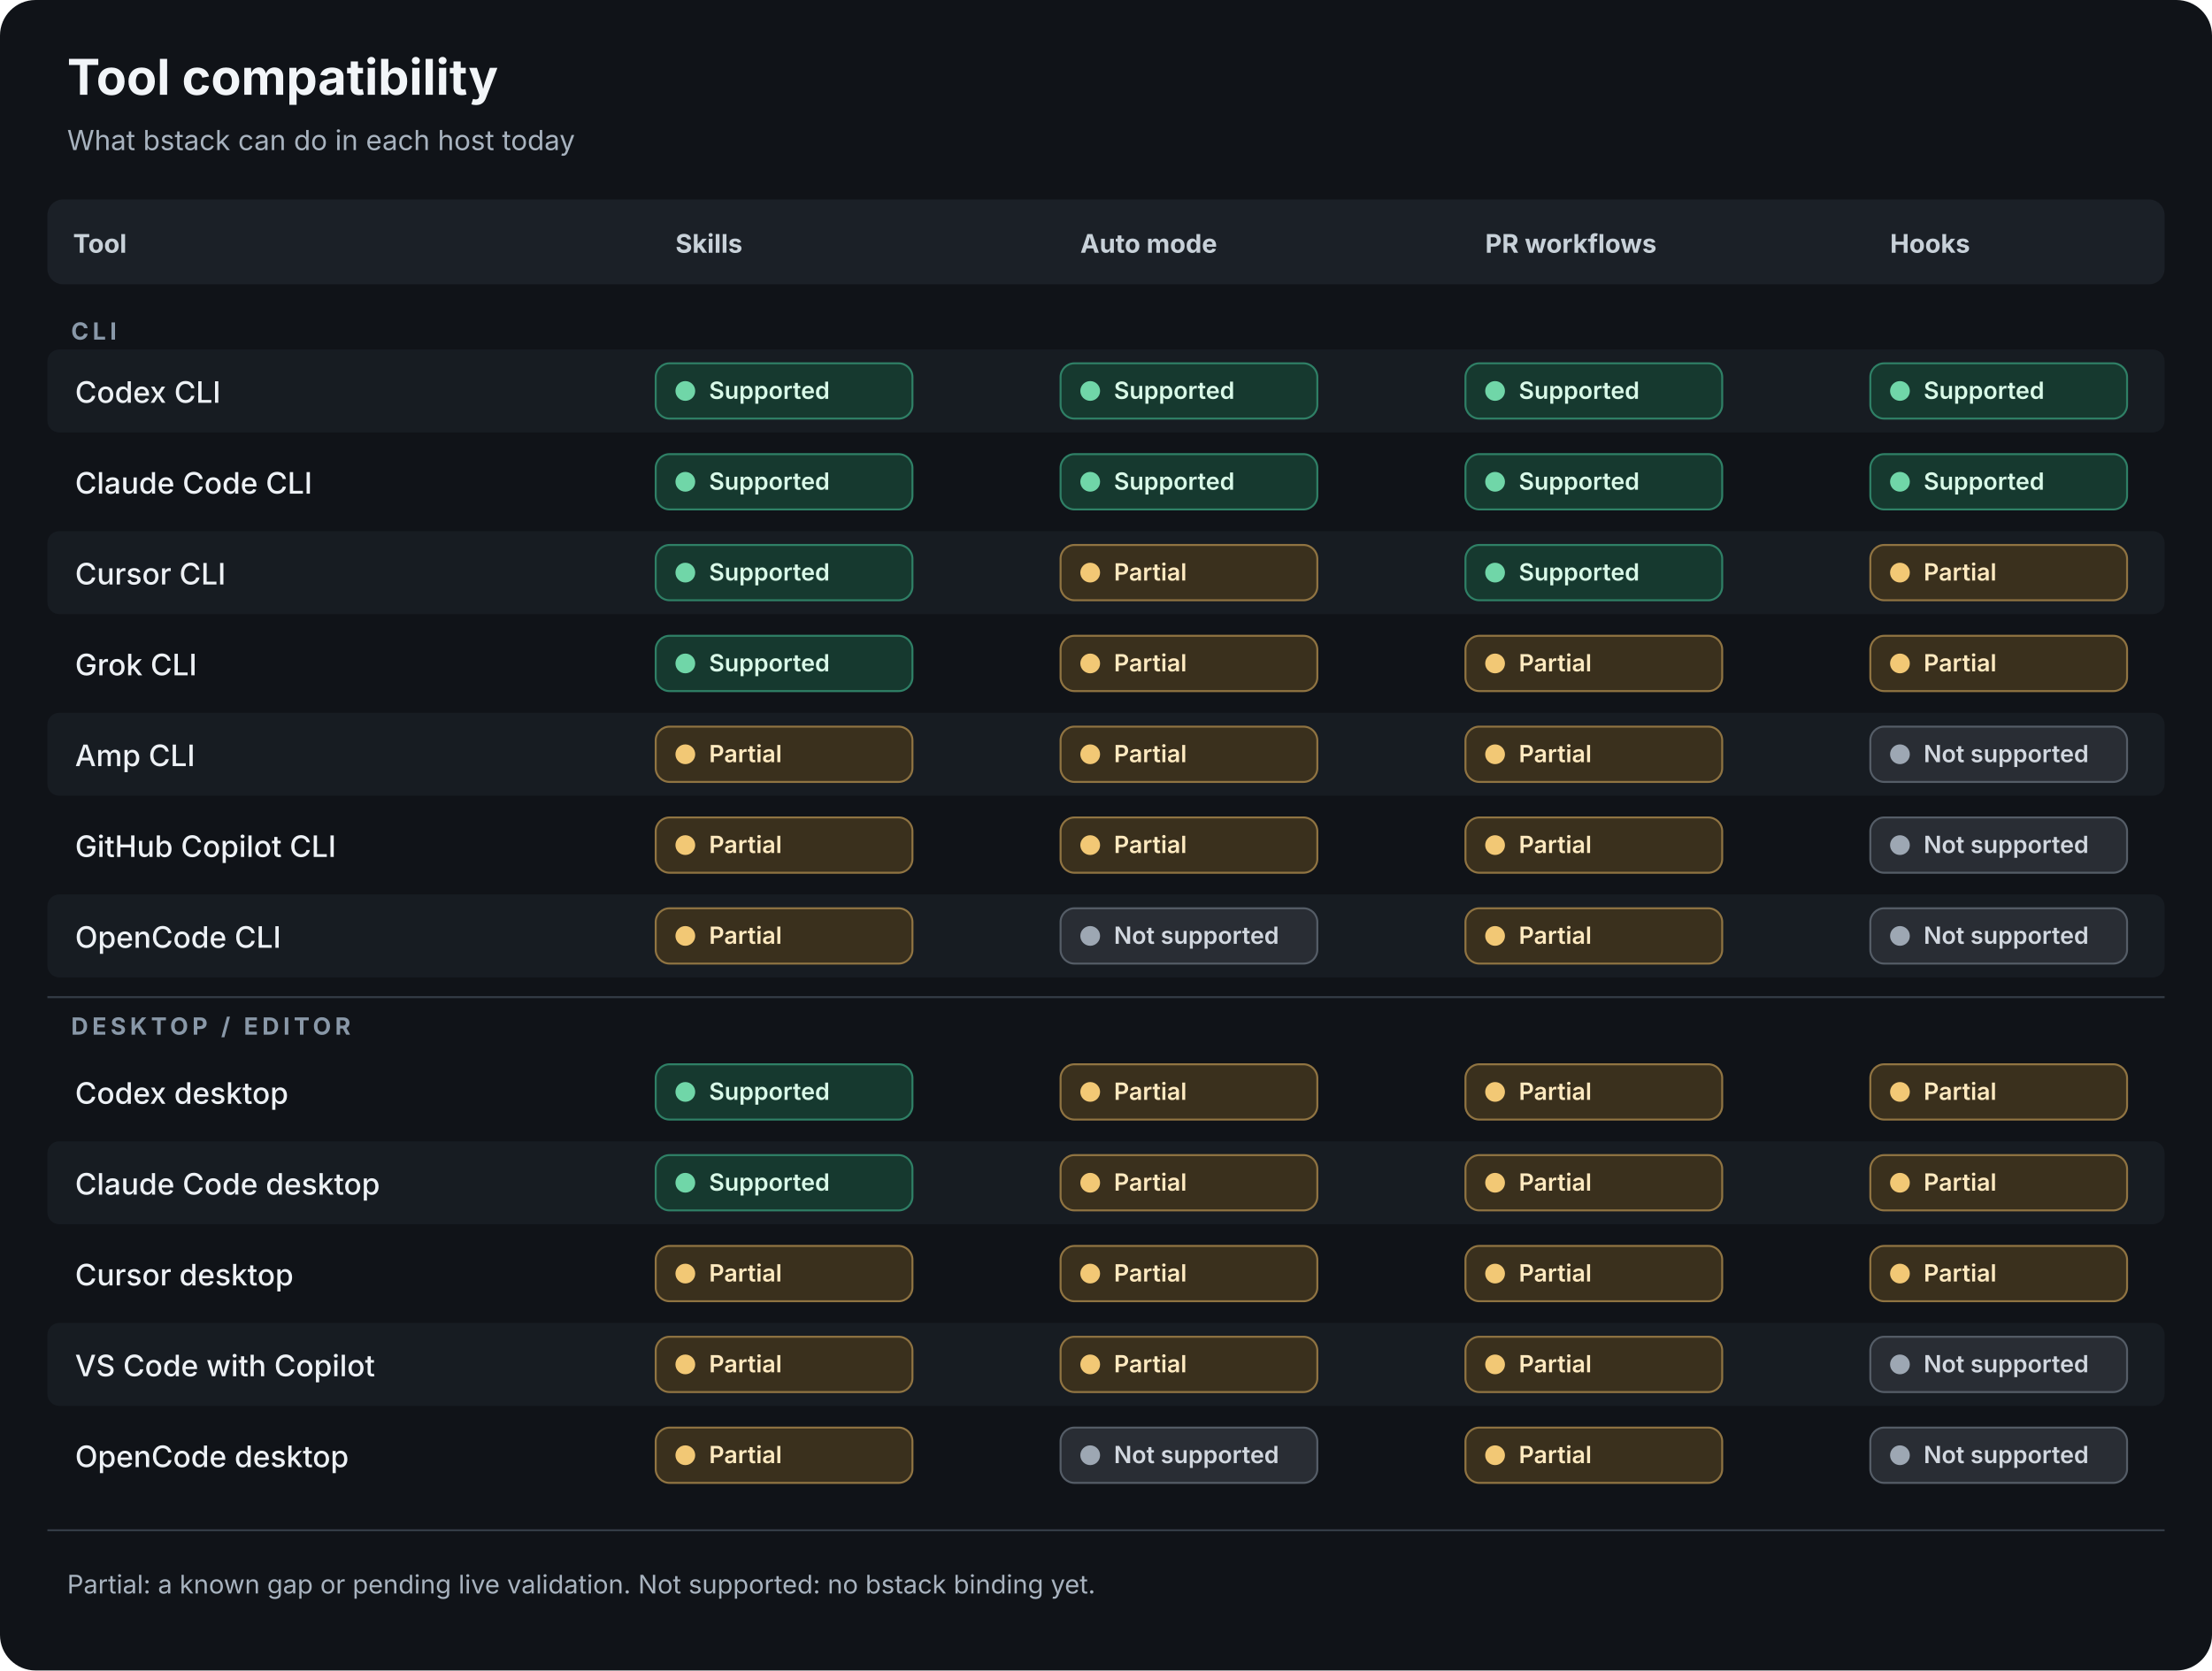
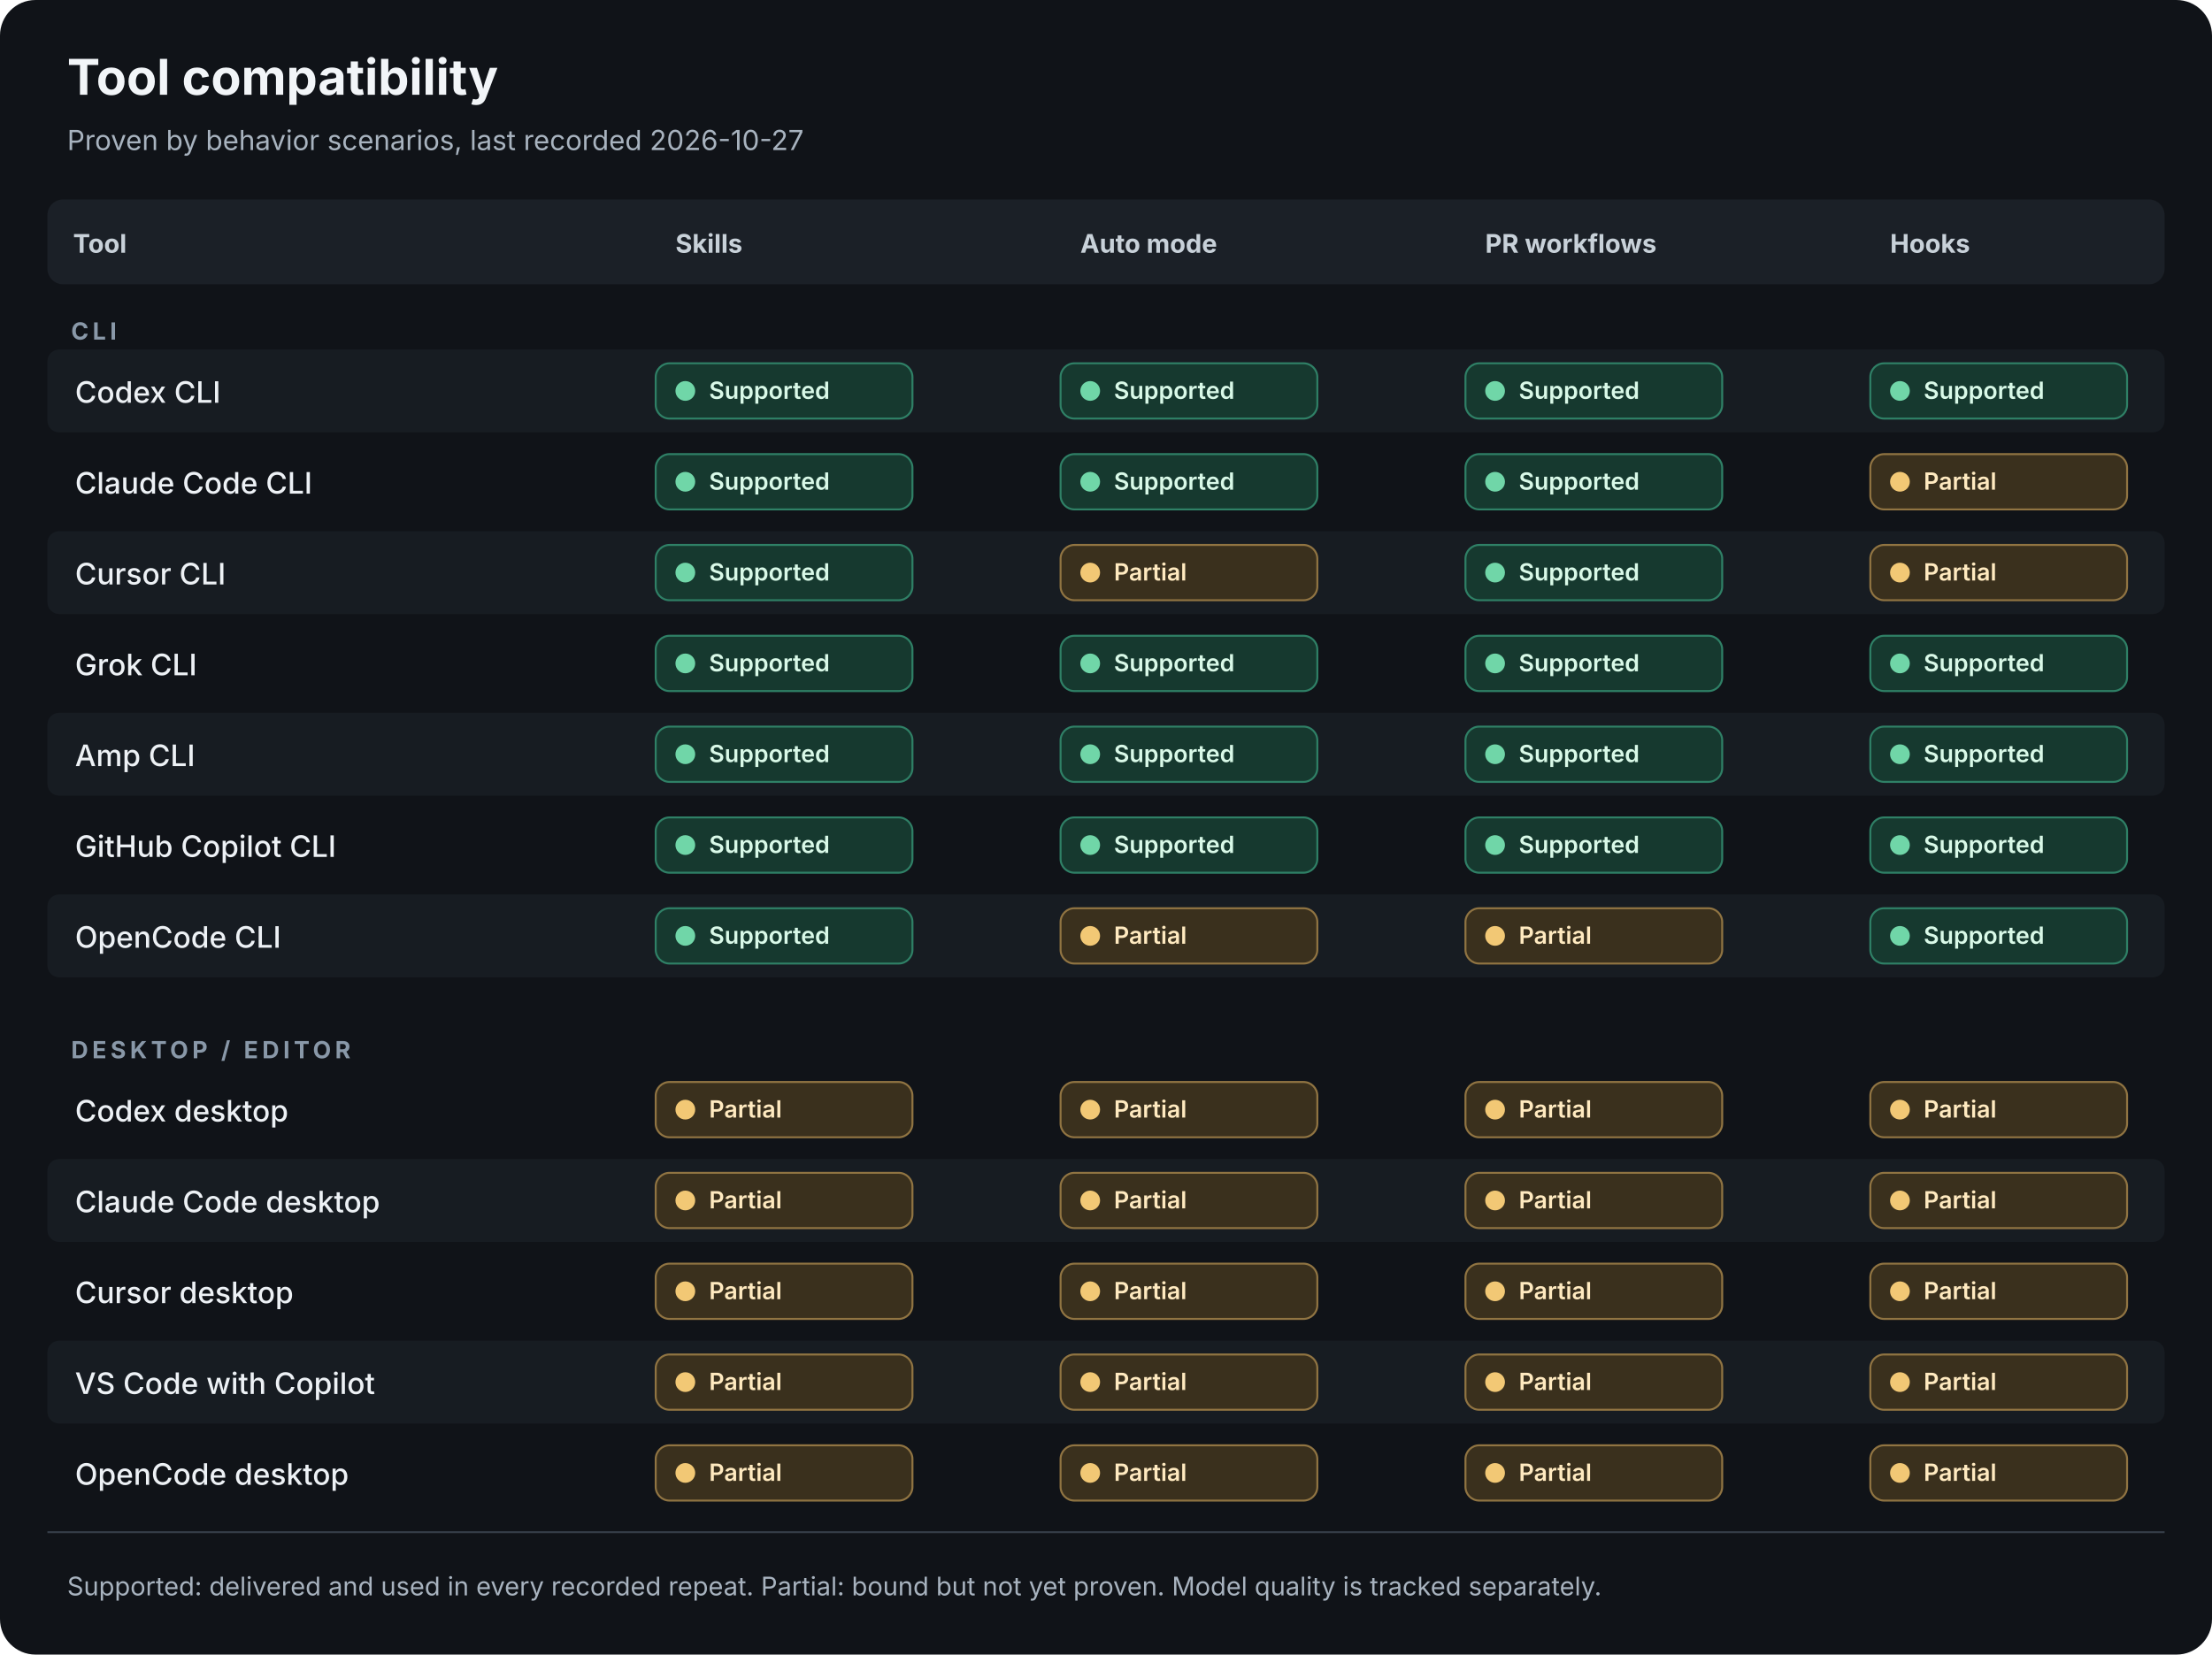
- <svg xmlns="http://www.w3.org/2000/svg" viewBox="0 0 1120 846" role="img" aria-labelledby="title description">
+ <svg xmlns="http://www.w3.org/2000/svg" viewBox="0 0 1120 838" role="img" aria-labelledby="title description">
  <defs>
    <g id="supported">
      <rect width="130" height="28" rx="7" fill="#16392f" stroke="#2f8066" />
      <circle cx="15" cy="14" r="5" fill="#70d6a8" />
      <text x="27" y="18" fill="#d9f9e8" font-size="12" font-weight="600">Supported</text>
    </g>
    <g id="partial">
      <rect width="130" height="28" rx="7" fill="#3a301d" stroke="#907442" />
      <circle cx="15" cy="14" r="5" fill="#f2c875" />
      <text x="27" y="18" fill="#ffeac0" font-size="12" font-weight="600">Partial</text>
    </g>
    <g id="unsupported">
      <rect width="130" height="28" rx="7" fill="#292d34" stroke="#555d67" />
      <circle cx="15" cy="14" r="5" fill="#9da7b3" />
      <text x="27" y="18" fill="#d1d7df" font-size="12" font-weight="600">Not supported</text>
    </g>
  </defs>
-   <rect width="1120" height="846" rx="18" fill="#101318" />
+   <rect width="1120" height="838" rx="18" fill="#101318" />
  <g font-family="Inter, ui-sans-serif, system-ui, sans-serif">
    <text x="34" y="48" fill="#f2f5f8" font-size="25" font-weight="700">Tool compatibility</text>
-     <text x="34" y="76" fill="#a8b3bf" font-size="14">What bstack can do in each host today</text>
+     <text x="34" y="76" fill="#a8b3bf" font-size="14">Proven by behavior scenarios, last recorded 2026-10-27</text>
    <rect x="24" y="101" width="1072" height="43" rx="8" fill="#1b2027" />
    <g fill="#c8d1d9" font-size="13" font-weight="700">
      <text x="37" y="128">Tool</text>
      <text x="342" y="128">Skills</text>
      <text x="547" y="128">Auto mode</text>
      <text x="752" y="128">PR workflows</text>
      <text x="957" y="128">Hooks</text>
    </g>
    <text x="36" y="172" fill="#8998a8" font-size="12" font-weight="700" letter-spacing="2">CLI</text>
    <g>
      <rect x="24" y="177" width="1072" height="42" rx="6" fill="#171c22" />
      <text x="38" y="204" fill="#edf1f5" font-size="15" font-weight="550">Codex CLI</text>
      <use href="#supported" x="332" y="184" />
      <use href="#supported" x="537" y="184" />
      <use href="#supported" x="742" y="184" />
      <use href="#supported" x="947" y="184" />
    </g>
    <g>
      <rect x="24" y="223" width="1072" height="42" rx="6" fill="#101318" />
      <text x="38" y="250" fill="#edf1f5" font-size="15" font-weight="550">Claude Code CLI</text>
      <use href="#supported" x="332" y="230" />
      <use href="#supported" x="537" y="230" />
      <use href="#supported" x="742" y="230" />
-       <use href="#supported" x="947" y="230" />
+       <use href="#partial" x="947" y="230" />
    </g>
    <g>
      <rect x="24" y="269" width="1072" height="42" rx="6" fill="#171c22" />
      <text x="38" y="296" fill="#edf1f5" font-size="15" font-weight="550">Cursor CLI</text>
      <use href="#supported" x="332" y="276" />
      <use href="#partial" x="537" y="276" />
      <use href="#supported" x="742" y="276" />
      <use href="#partial" x="947" y="276" />
    </g>
    <g>
      <rect x="24" y="315" width="1072" height="42" rx="6" fill="#101318" />
      <text x="38" y="342" fill="#edf1f5" font-size="15" font-weight="550">Grok CLI</text>
      <use href="#supported" x="332" y="322" />
-       <use href="#partial" x="537" y="322" />
-       <use href="#partial" x="742" y="322" />
-       <use href="#partial" x="947" y="322" />
+       <use href="#supported" x="537" y="322" />
+       <use href="#supported" x="742" y="322" />
+       <use href="#supported" x="947" y="322" />
    </g>
    <g>
      <rect x="24" y="361" width="1072" height="42" rx="6" fill="#171c22" />
      <text x="38" y="388" fill="#edf1f5" font-size="15" font-weight="550">Amp CLI</text>
-       <use href="#partial" x="332" y="368" />
-       <use href="#partial" x="537" y="368" />
-       <use href="#partial" x="742" y="368" />
-       <use href="#unsupported" x="947" y="368" />
+       <use href="#supported" x="332" y="368" />
+       <use href="#supported" x="537" y="368" />
+       <use href="#supported" x="742" y="368" />
+       <use href="#supported" x="947" y="368" />
    </g>
    <g>
      <rect x="24" y="407" width="1072" height="42" rx="6" fill="#101318" />
      <text x="38" y="434" fill="#edf1f5" font-size="15" font-weight="550">GitHub Copilot CLI</text>
-       <use href="#partial" x="332" y="414" />
-       <use href="#partial" x="537" y="414" />
-       <use href="#partial" x="742" y="414" />
-       <use href="#unsupported" x="947" y="414" />
+       <use href="#supported" x="332" y="414" />
+       <use href="#supported" x="537" y="414" />
+       <use href="#supported" x="742" y="414" />
+       <use href="#supported" x="947" y="414" />
    </g>
    <g>
      <rect x="24" y="453" width="1072" height="42" rx="6" fill="#171c22" />
      <text x="38" y="480" fill="#edf1f5" font-size="15" font-weight="550">OpenCode CLI</text>
-       <use href="#partial" x="332" y="460" />
-       <use href="#unsupported" x="537" y="460" />
+       <use href="#supported" x="332" y="460" />
+       <use href="#partial" x="537" y="460" />
      <use href="#partial" x="742" y="460" />
-       <use href="#unsupported" x="947" y="460" />
+       <use href="#supported" x="947" y="460" />
    </g>
-     <line x1="24" y1="505" x2="1096" y2="505" stroke="#343c46" />
-     <text x="36" y="524" fill="#8998a8" font-size="12" font-weight="700" letter-spacing="2">DESKTOP / EDITOR</text>
+     <text x="36" y="536" fill="#8998a8" font-size="12" font-weight="700" letter-spacing="2">DESKTOP / EDITOR</text>
    <g>
-       <rect x="24" y="532" width="1072" height="42" rx="6" fill="#101318" />
-       <text x="38" y="559" fill="#edf1f5" font-size="15" font-weight="550">Codex desktop</text>
-       <use href="#supported" x="332" y="539" />
-       <use href="#partial" x="537" y="539" />
-       <use href="#partial" x="742" y="539" />
-       <use href="#partial" x="947" y="539" />
+       <rect x="24" y="541" width="1072" height="42" rx="6" fill="#101318" />
+       <text x="38" y="568" fill="#edf1f5" font-size="15" font-weight="550">Codex desktop</text>
+       <use href="#partial" x="332" y="548" />
+       <use href="#partial" x="537" y="548" />
+       <use href="#partial" x="742" y="548" />
+       <use href="#partial" x="947" y="548" />
    </g>
    <g>
-       <rect x="24" y="578" width="1072" height="42" rx="6" fill="#171c22" />
-       <text x="38" y="605" fill="#edf1f5" font-size="15" font-weight="550">Claude Code desktop</text>
-       <use href="#supported" x="332" y="585" />
-       <use href="#partial" x="537" y="585" />
-       <use href="#partial" x="742" y="585" />
-       <use href="#partial" x="947" y="585" />
+       <rect x="24" y="587" width="1072" height="42" rx="6" fill="#171c22" />
+       <text x="38" y="614" fill="#edf1f5" font-size="15" font-weight="550">Claude Code desktop</text>
+       <use href="#partial" x="332" y="594" />
+       <use href="#partial" x="537" y="594" />
+       <use href="#partial" x="742" y="594" />
+       <use href="#partial" x="947" y="594" />
    </g>
    <g>
-       <rect x="24" y="624" width="1072" height="42" rx="6" fill="#101318" />
-       <text x="38" y="651" fill="#edf1f5" font-size="15" font-weight="550">Cursor desktop</text>
-       <use href="#partial" x="332" y="631" />
-       <use href="#partial" x="537" y="631" />
-       <use href="#partial" x="742" y="631" />
-       <use href="#partial" x="947" y="631" />
+       <rect x="24" y="633" width="1072" height="42" rx="6" fill="#101318" />
+       <text x="38" y="660" fill="#edf1f5" font-size="15" font-weight="550">Cursor desktop</text>
+       <use href="#partial" x="332" y="640" />
+       <use href="#partial" x="537" y="640" />
+       <use href="#partial" x="742" y="640" />
+       <use href="#partial" x="947" y="640" />
    </g>
    <g>
-       <rect x="24" y="670" width="1072" height="42" rx="6" fill="#171c22" />
-       <text x="38" y="697" fill="#edf1f5" font-size="15" font-weight="550">VS Code with Copilot</text>
-       <use href="#partial" x="332" y="677" />
-       <use href="#partial" x="537" y="677" />
-       <use href="#partial" x="742" y="677" />
-       <use href="#unsupported" x="947" y="677" />
+       <rect x="24" y="679" width="1072" height="42" rx="6" fill="#171c22" />
+       <text x="38" y="706" fill="#edf1f5" font-size="15" font-weight="550">VS Code with Copilot</text>
+       <use href="#partial" x="332" y="686" />
+       <use href="#partial" x="537" y="686" />
+       <use href="#partial" x="742" y="686" />
+       <use href="#partial" x="947" y="686" />
    </g>
    <g>
-       <rect x="24" y="716" width="1072" height="42" rx="6" fill="#101318" />
-       <text x="38" y="743" fill="#edf1f5" font-size="15" font-weight="550">OpenCode desktop</text>
-       <use href="#partial" x="332" y="723" />
-       <use href="#unsupported" x="537" y="723" />
-       <use href="#partial" x="742" y="723" />
-       <use href="#unsupported" x="947" y="723" />
+       <rect x="24" y="725" width="1072" height="42" rx="6" fill="#101318" />
+       <text x="38" y="752" fill="#edf1f5" font-size="15" font-weight="550">OpenCode desktop</text>
+       <use href="#partial" x="332" y="732" />
+       <use href="#partial" x="537" y="732" />
+       <use href="#partial" x="742" y="732" />
+       <use href="#partial" x="947" y="732" />
    </g>
-     <line x1="24" y1="775" x2="1096" y2="775" stroke="#343c46" />
-     <text x="34" y="807" fill="#a8b3bf" font-size="13">Partial: a known gap or pending live validation. Not supported: no bstack binding yet.</text>
+     <line x1="24" y1="776" x2="1096" y2="776" stroke="#343c46" />
+     <text x="34" y="808" fill="#a8b3bf" font-size="13">Supported: delivered and used in every recorded repeat. Partial: bound but not yet proven. Model quality is tracked separately.</text>
  </g>
</svg>
